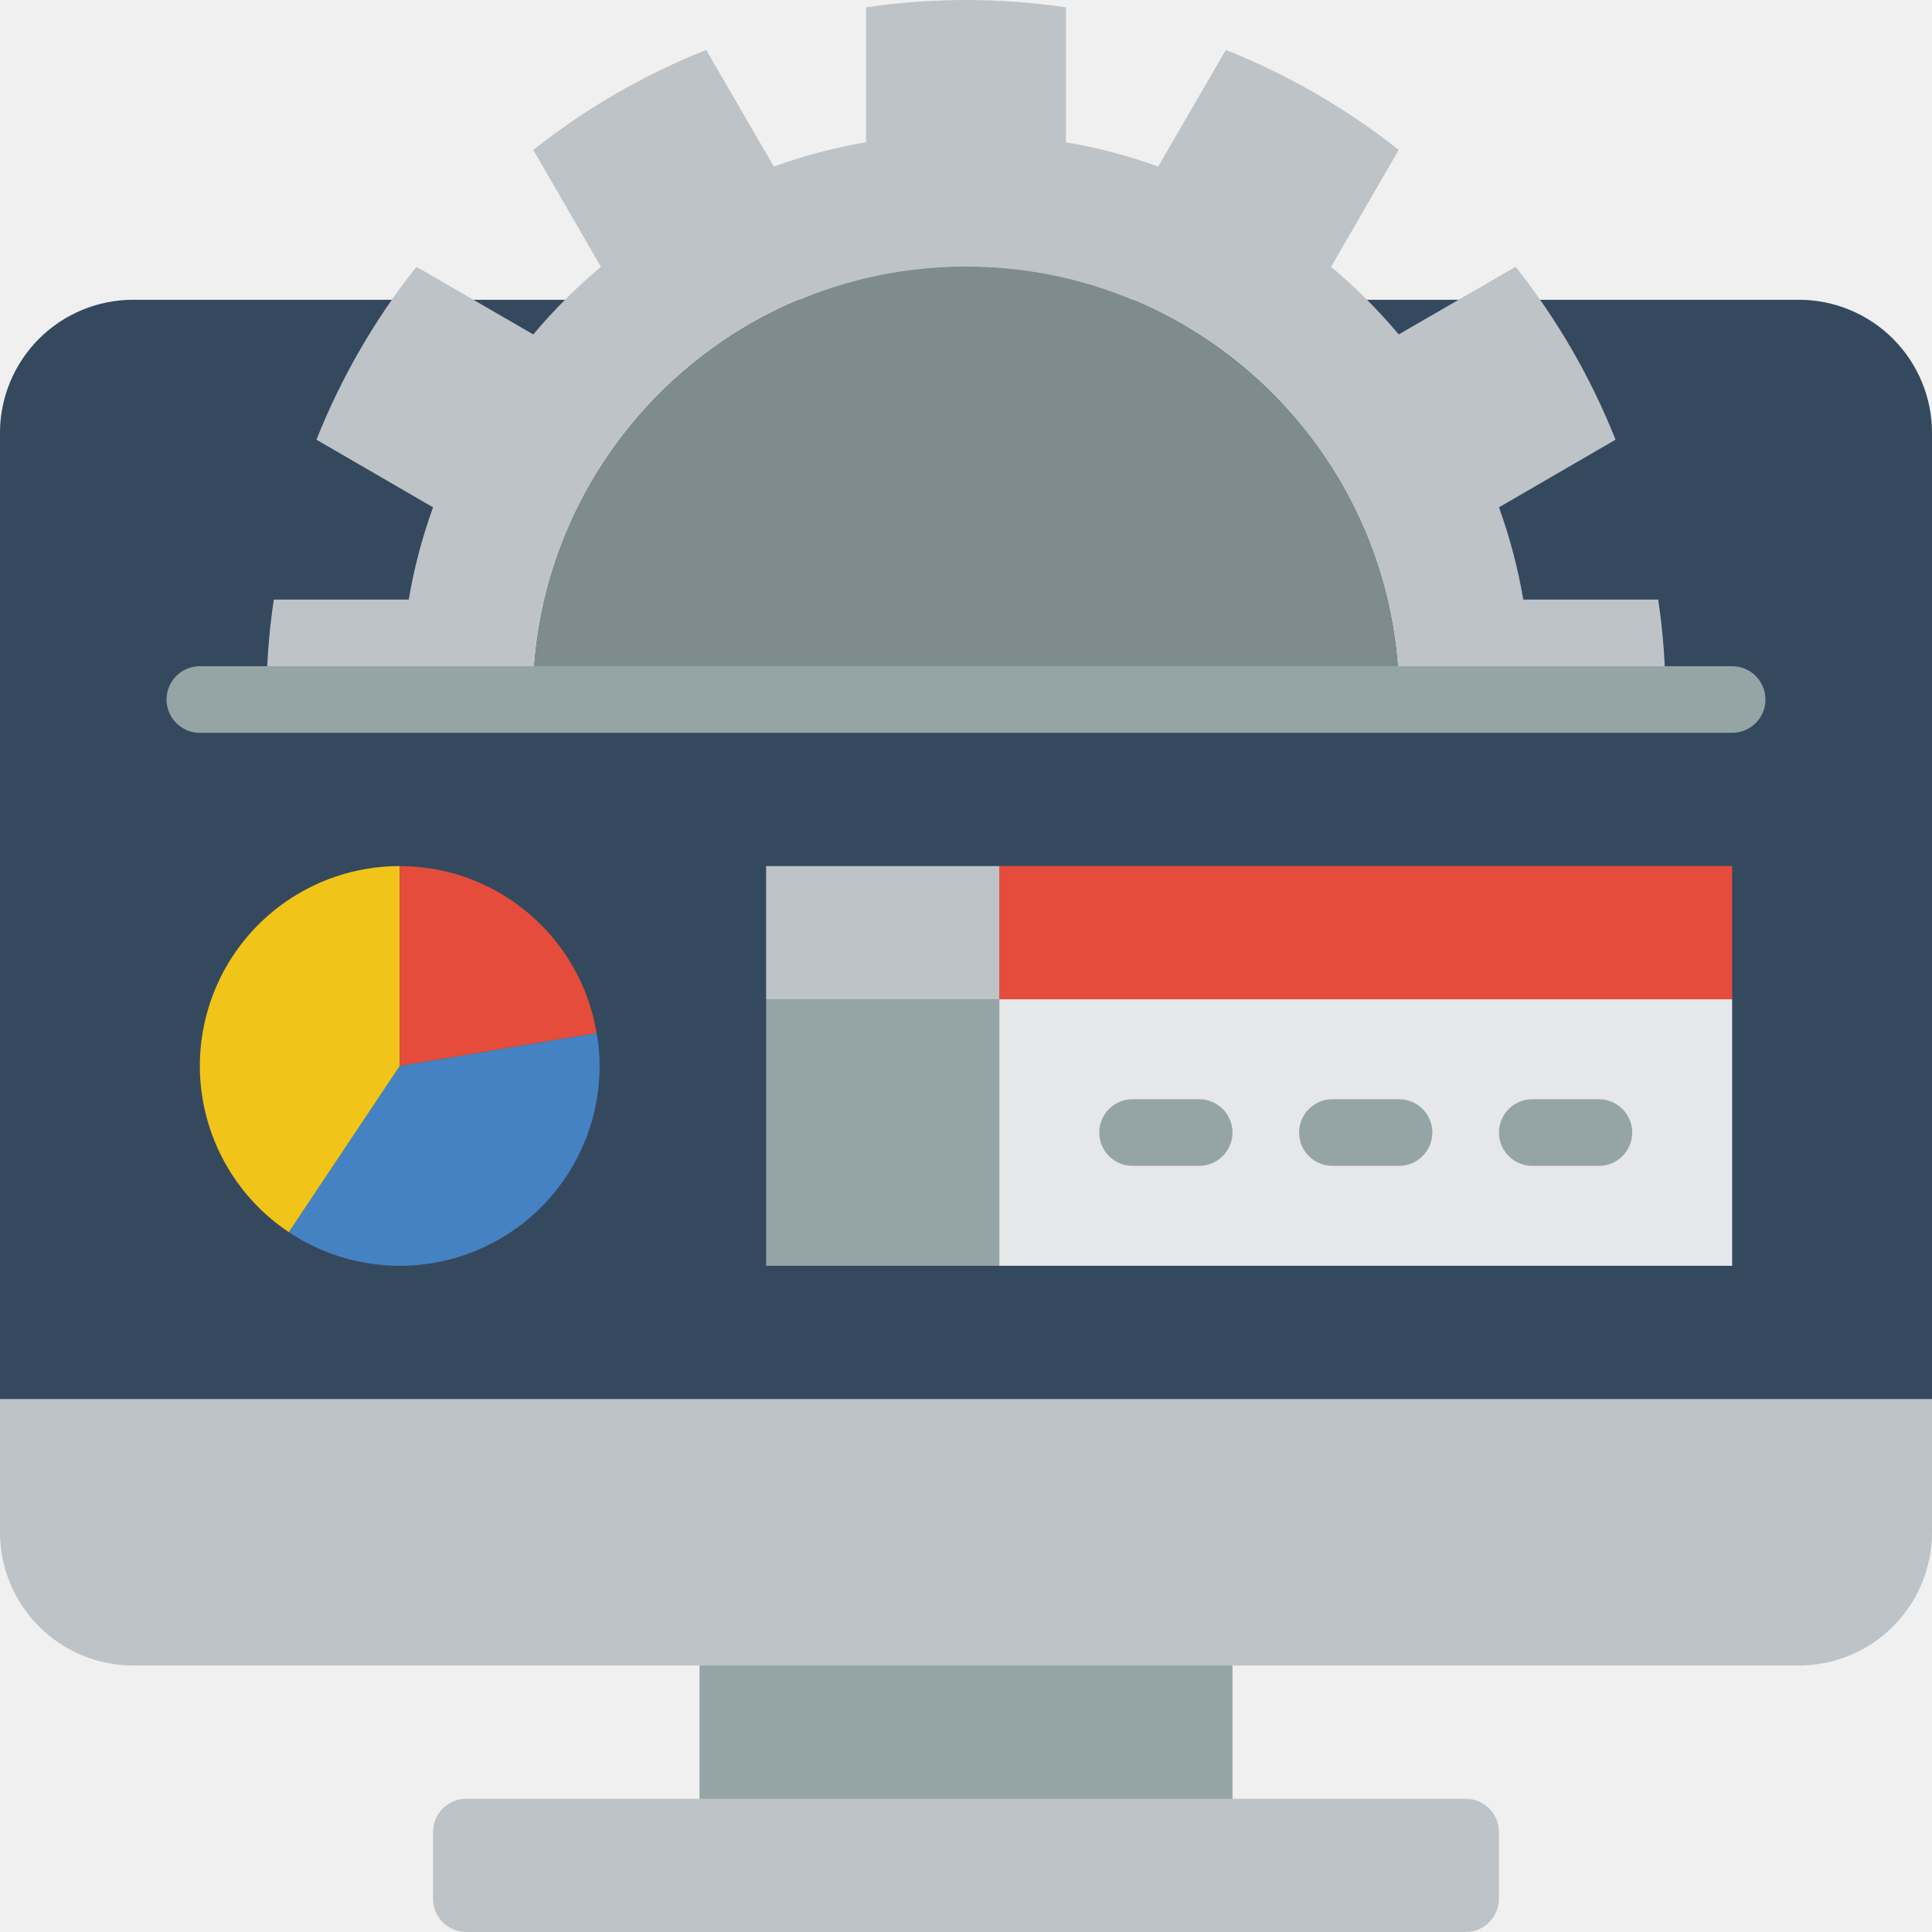
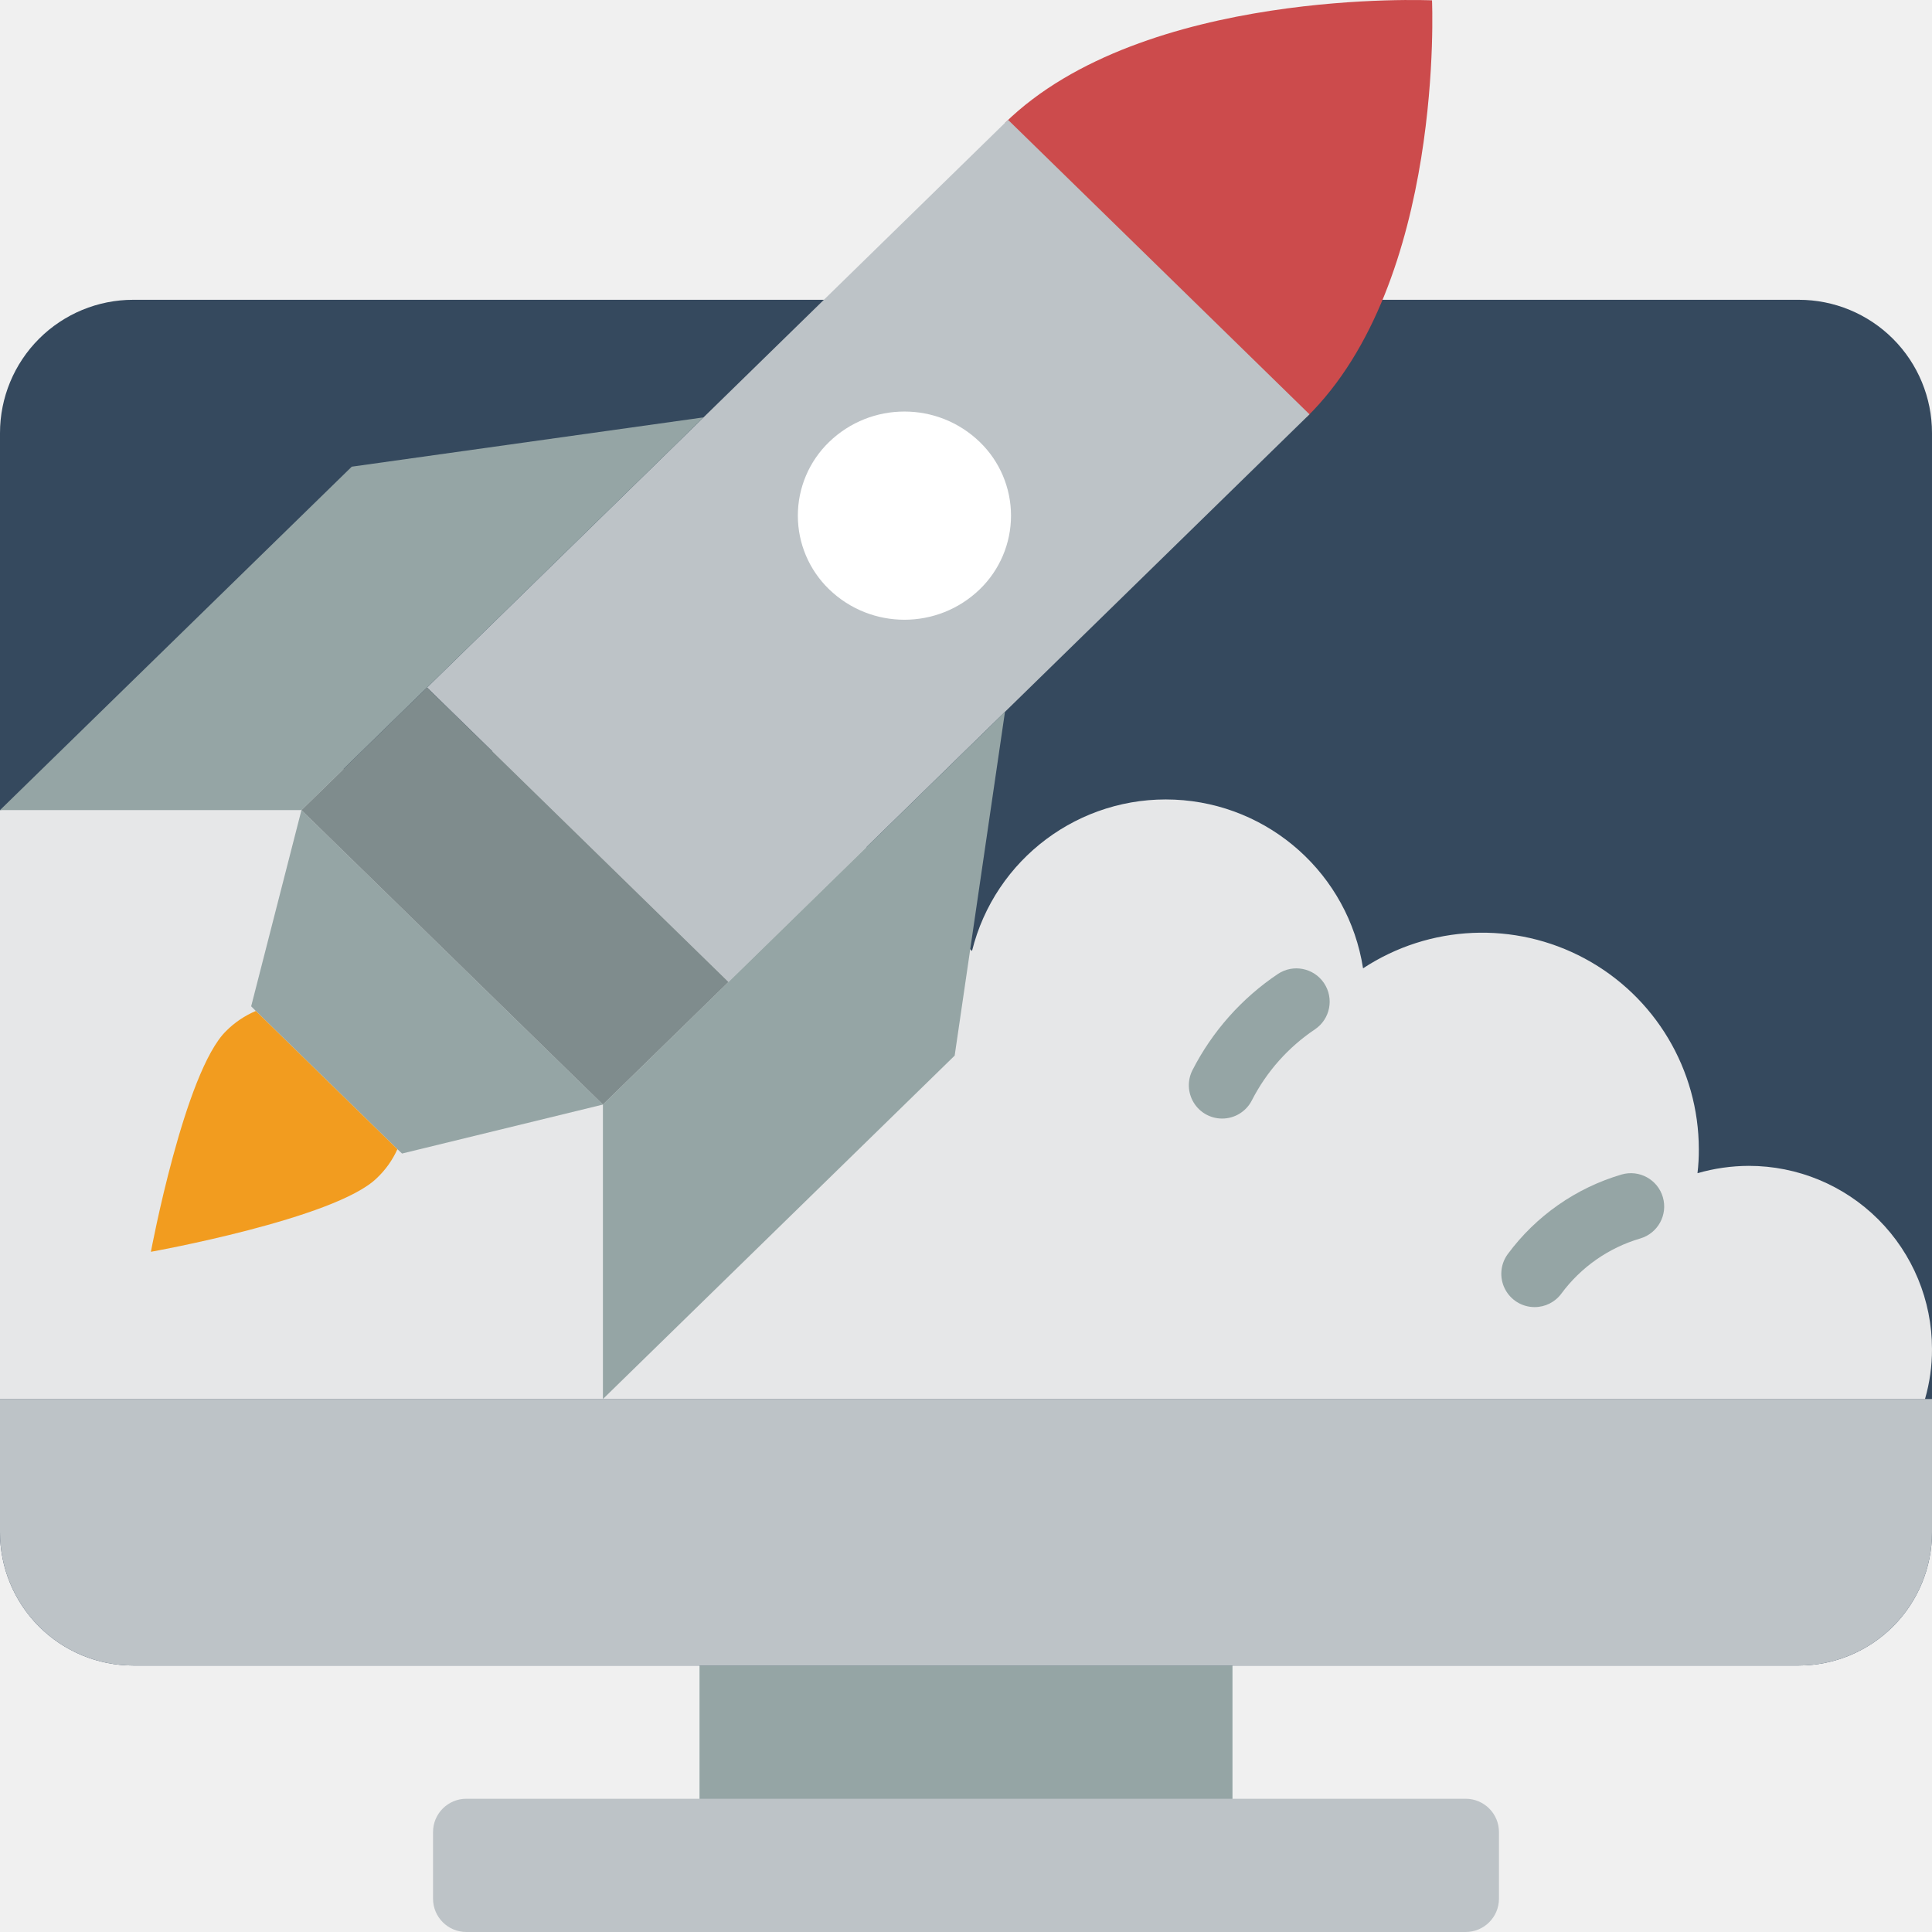
- <svg xmlns="http://www.w3.org/2000/svg" version="1.1" id="Capa_1" x="0px" y="0px" viewBox="0 0 512 512" style="enable-background:new 0 0 512 512;" xml:space="preserve">
+ <svg xmlns="http://www.w3.org/2000/svg" version="1.1" id="Capa_1" x="0px" y="0px" viewBox="0 0 512.001 512.001" style="enable-background:new 0 0 512.001 512.001;" xml:space="preserve">
  <g>
-     <rect x="185.379" y="418.957" style="fill:#95A5A5;" width="141.241" height="80.066" />
-     <path style="fill:#BDC3C7;" d="M476.69,79.448H35.31c-9.366-0.003-18.349,3.717-24.971,10.339S-0.003,105.393,0,114.758v291.31   c-0.003,9.366,3.717,18.348,10.339,24.971c6.623,6.622,15.605,10.342,24.971,10.339H476.69c9.366,0.003,18.348-3.717,24.971-10.339   c6.622-6.623,10.342-15.605,10.339-24.971v-291.31c0.003-9.366-3.717-18.349-10.339-24.971   C495.038,83.165,486.055,79.446,476.69,79.448z" />
-     <path style="fill:#35495E;" d="M512,370.758v-256c0.003-9.366-3.717-18.348-10.339-24.971   c-6.623-6.623-15.605-10.342-24.971-10.339H35.31c-9.366-0.003-18.348,3.717-24.971,10.339S-0.003,105.393,0,114.758l0,256H512z" />
+     <rect x="185.38" y="418.958" style="fill:#95A5A5;" width="141.241" height="80.066" />
+     <path style="fill:#35495E;" d="M476.69,79.449H35.311c-9.366-0.003-18.349,3.717-24.971,10.339S-0.002,105.394,0,114.759v291.31   c-0.003,9.366,3.717,18.348,10.339,24.971c6.623,6.622,15.605,10.342,24.971,10.339H476.69c9.366,0.003,18.348-3.717,24.971-10.339   c6.623-6.623,10.342-15.605,10.339-24.971v-291.31c0.003-9.366-3.717-18.349-10.339-24.971   C495.038,83.166,486.056,79.446,476.69,79.449z" />
    <g>
-       <path style="fill:#BDC3C7;" d="M123.586,476.69h264.828c4.875,0,8.828,3.952,8.828,8.828v17.655c0,4.875-3.952,8.828-8.828,8.828    H123.586c-4.875,0-8.828-3.952-8.828-8.828v-17.655C114.759,480.642,118.711,476.69,123.586,476.69z" />
-       <path style="fill:#BDC3C7;" d="M439.438,158.896h-35.752c-1.418-8.326-3.575-16.509-6.444-24.452l30.897-17.92    c-6.547-16.481-15.469-31.916-26.483-45.815l-30.985,17.92c-5.432-6.491-11.429-12.488-17.92-17.92l17.92-30.985    c-13.899-11.013-29.334-19.935-45.815-26.483l-17.92,30.897c-7.943-2.869-16.127-5.026-24.452-6.444V1.942    c-17.56-2.589-35.405-2.589-52.966,0v35.752c-8.326,1.418-16.509,3.575-24.452,6.444l-17.92-30.897    c-16.481,6.547-31.916,15.469-45.815,26.483l17.92,30.985c-6.491,5.432-12.488,11.429-17.92,17.92l-30.985-17.92    c-11.014,13.899-19.935,29.334-26.483,45.815l30.897,17.92c-2.87,7.943-5.026,16.127-6.444,24.452H72.562    c-1.318,8.766-1.967,17.619-1.943,26.483h70.622C141.241,122,192.62,70.621,256,70.621S370.759,122,370.759,185.379h70.622    C441.405,176.515,440.756,167.662,439.438,158.896z" />
+       <path style="fill:#BDC3C7;" d="M512,370.759v35.31c0.003,9.366-3.717,18.348-10.339,24.971    c-6.623,6.622-15.605,10.342-24.971,10.339H35.311c-9.366,0.003-18.348-3.717-24.971-10.339C3.717,424.418-0.002,415.435,0,406.07    l0-35.31H512z" />
+       <path style="fill:#BDC3C7;" d="M123.586,476.69h264.828c4.875,0,8.828,3.952,8.828,8.828v17.655c0,4.875-3.952,8.828-8.828,8.828    H123.586c-4.875,0-8.828-3.952-8.828-8.828v-17.655C114.759,480.643,118.711,476.69,123.586,476.69z" />
    </g>
-     <path style="fill:#4482C3;" d="M158.897,282.483c0.004,19.538-10.751,37.492-27.98,46.706c-17.229,9.215-38.132,8.193-54.381-2.657   l29.396-44.05l52.171-8.739C158.637,276.626,158.903,279.551,158.897,282.483z" />
-     <path style="fill:#F0C419;" d="M105.931,229.517v52.966l-29.396,44.05c-19.413-12.95-28.061-37.08-21.294-59.413   C62.008,244.786,82.595,229.514,105.931,229.517z" />
+     <path style="fill:#E6E7E8;" d="M512,357.518c0.016,4.48-0.609,8.938-1.854,13.241H0V214.688l195.708-23.393l61.881,60.734   c6.069-24.448,28.531-41.228,53.696-40.114c25.165,1.115,46.056,19.815,49.94,44.704c17.634-11.597,40.209-12.586,58.79-2.576   c18.581,10.009,30.174,29.405,30.192,50.51c0.014,2.124-0.104,4.247-0.353,6.356c4.419-1.275,8.995-1.928,13.594-1.942   c12.879-0.007,25.233,5.106,34.339,14.212C506.895,332.285,512.008,344.639,512,357.518z" />
+     <path style="fill:#CC4B4C;" d="M346.218,110.61l-79.89-78.036c36.723-35.928,113.17-32.486,113.17-32.486   S382.941,74.682,346.218,110.61z" />
+     <polygon style="fill:#BDC3C7;" points="347.03,109.798 266.329,188.646 193.06,260.238 113.17,182.202 186.439,110.61    267.149,31.762  " />
+     <path style="fill:#FFFFFF;" d="M259.657,156.16c-11.136,10.774-28.811,10.774-39.947,0c-5.288-5.113-8.273-12.154-8.273-19.509   s2.986-14.396,8.273-19.509c11.136-10.774,28.811-10.774,39.947,0c5.288,5.113,8.273,12.154,8.273,19.509   S264.944,151.046,259.657,156.16z" />
    <g>
-       <path style="fill:#E64C3C;" d="M158.102,273.743l-52.171,8.739v-52.966C131.787,229.545,153.841,248.241,158.102,273.743z" />
-       <rect x="264.828" y="229.517" style="fill:#E64C3C;" width="194.207" height="35.31" />
+       <polygon style="fill:#95A5A5;" points="186.439,110.61 113.17,182.202 79.89,214.688 0,214.688 93.22,123.675   " />
+       <polygon style="fill:#95A5A5;" points="159.78,292.724 106.549,305.7 105.313,304.552 67.796,267.918 66.56,266.682     79.89,214.688   " />
+       <polygon style="fill:#95A5A5;" points="266.329,188.646 252.999,279.747 159.78,370.759 159.78,292.724 193.06,260.238   " />
    </g>
-     <rect x="203.034" y="264.827" style="fill:#95A5A5;" width="61.793" height="70.621" />
-     <rect x="203.034" y="229.517" style="fill:#BDC3C7;" width="61.793" height="35.31" />
-     <rect x="264.828" y="264.827" style="fill:#E6E7E8;" width="194.207" height="70.621" />
+     <polygon style="fill:#7F8C8D;" points="193.06,260.238 159.78,292.724 79.89,214.688 113.17,182.202  " />
+     <path style="fill:#F29C1F;" d="M105.313,304.552c-1.301,2.896-3.161,5.506-5.473,7.68c-11.034,10.77-59.851,19.509-59.851,19.509   s8.916-47.757,19.95-58.527c2.252-2.256,4.92-4.055,7.857-5.297L105.313,304.552z" />
    <g>
-       <path style="fill:#95A5A5;" d="M317.793,308.965h-17.655c-4.875,0-8.828-3.952-8.828-8.828c0-4.875,3.952-8.828,8.828-8.828    h17.655c4.875,0,8.828,3.952,8.828,8.828C326.621,305.013,322.668,308.965,317.793,308.965z" />
-       <path style="fill:#95A5A5;" d="M370.759,308.965h-17.655c-4.875,0-8.828-3.952-8.828-8.828c0-4.875,3.952-8.828,8.828-8.828    h17.655c4.875,0,8.828,3.952,8.828,8.828C379.586,305.013,375.634,308.965,370.759,308.965z" />
-       <path style="fill:#95A5A5;" d="M423.724,308.965h-17.655c-4.875,0-8.828-3.952-8.828-8.828c0-4.875,3.952-8.828,8.828-8.828    h17.655c4.875,0,8.828,3.952,8.828,8.828C432.552,305.013,428.599,308.965,423.724,308.965z" />
+       <path style="fill:#95A5A5;" d="M323.876,296.432c-3.071-0.002-5.919-1.599-7.522-4.218s-1.73-5.883-0.335-8.618    c5.257-10.279,13.047-19.049,22.634-25.483c4.049-2.699,9.519-1.614,12.229,2.428c2.711,4.041,1.64,9.514-2.393,12.236    c-7.09,4.753-12.851,11.236-16.737,18.836C330.242,294.573,327.198,296.436,323.876,296.432z" />
+       <path style="fill:#95A5A5;" d="M406.681,346.397c-3.331-0.004-6.376-1.881-7.874-4.856c-1.499-2.974-1.196-6.539,0.784-9.218    c7.485-10.117,18.069-17.513,30.142-21.065c4.683-1.362,9.582,1.33,10.944,6.013c1.362,4.683-1.33,9.582-6.013,10.944    c-8.363,2.465-15.694,7.59-20.88,14.599C412.123,345.074,409.485,346.404,406.681,346.397z" />
    </g>
-     <path style="fill:#7F8C8D;" d="M370.759,185.379H141.241C141.241,122,192.621,70.621,256,70.621S370.759,122,370.759,185.379z" />
-     <path style="fill:#95A5A5;" d="M459.034,194.207H52.966c-4.875,0-8.828-3.952-8.828-8.828s3.952-8.828,8.828-8.828h406.069   c4.875,0,8.828,3.952,8.828,8.828S463.91,194.207,459.034,194.207z" />
  </g>
</svg>
